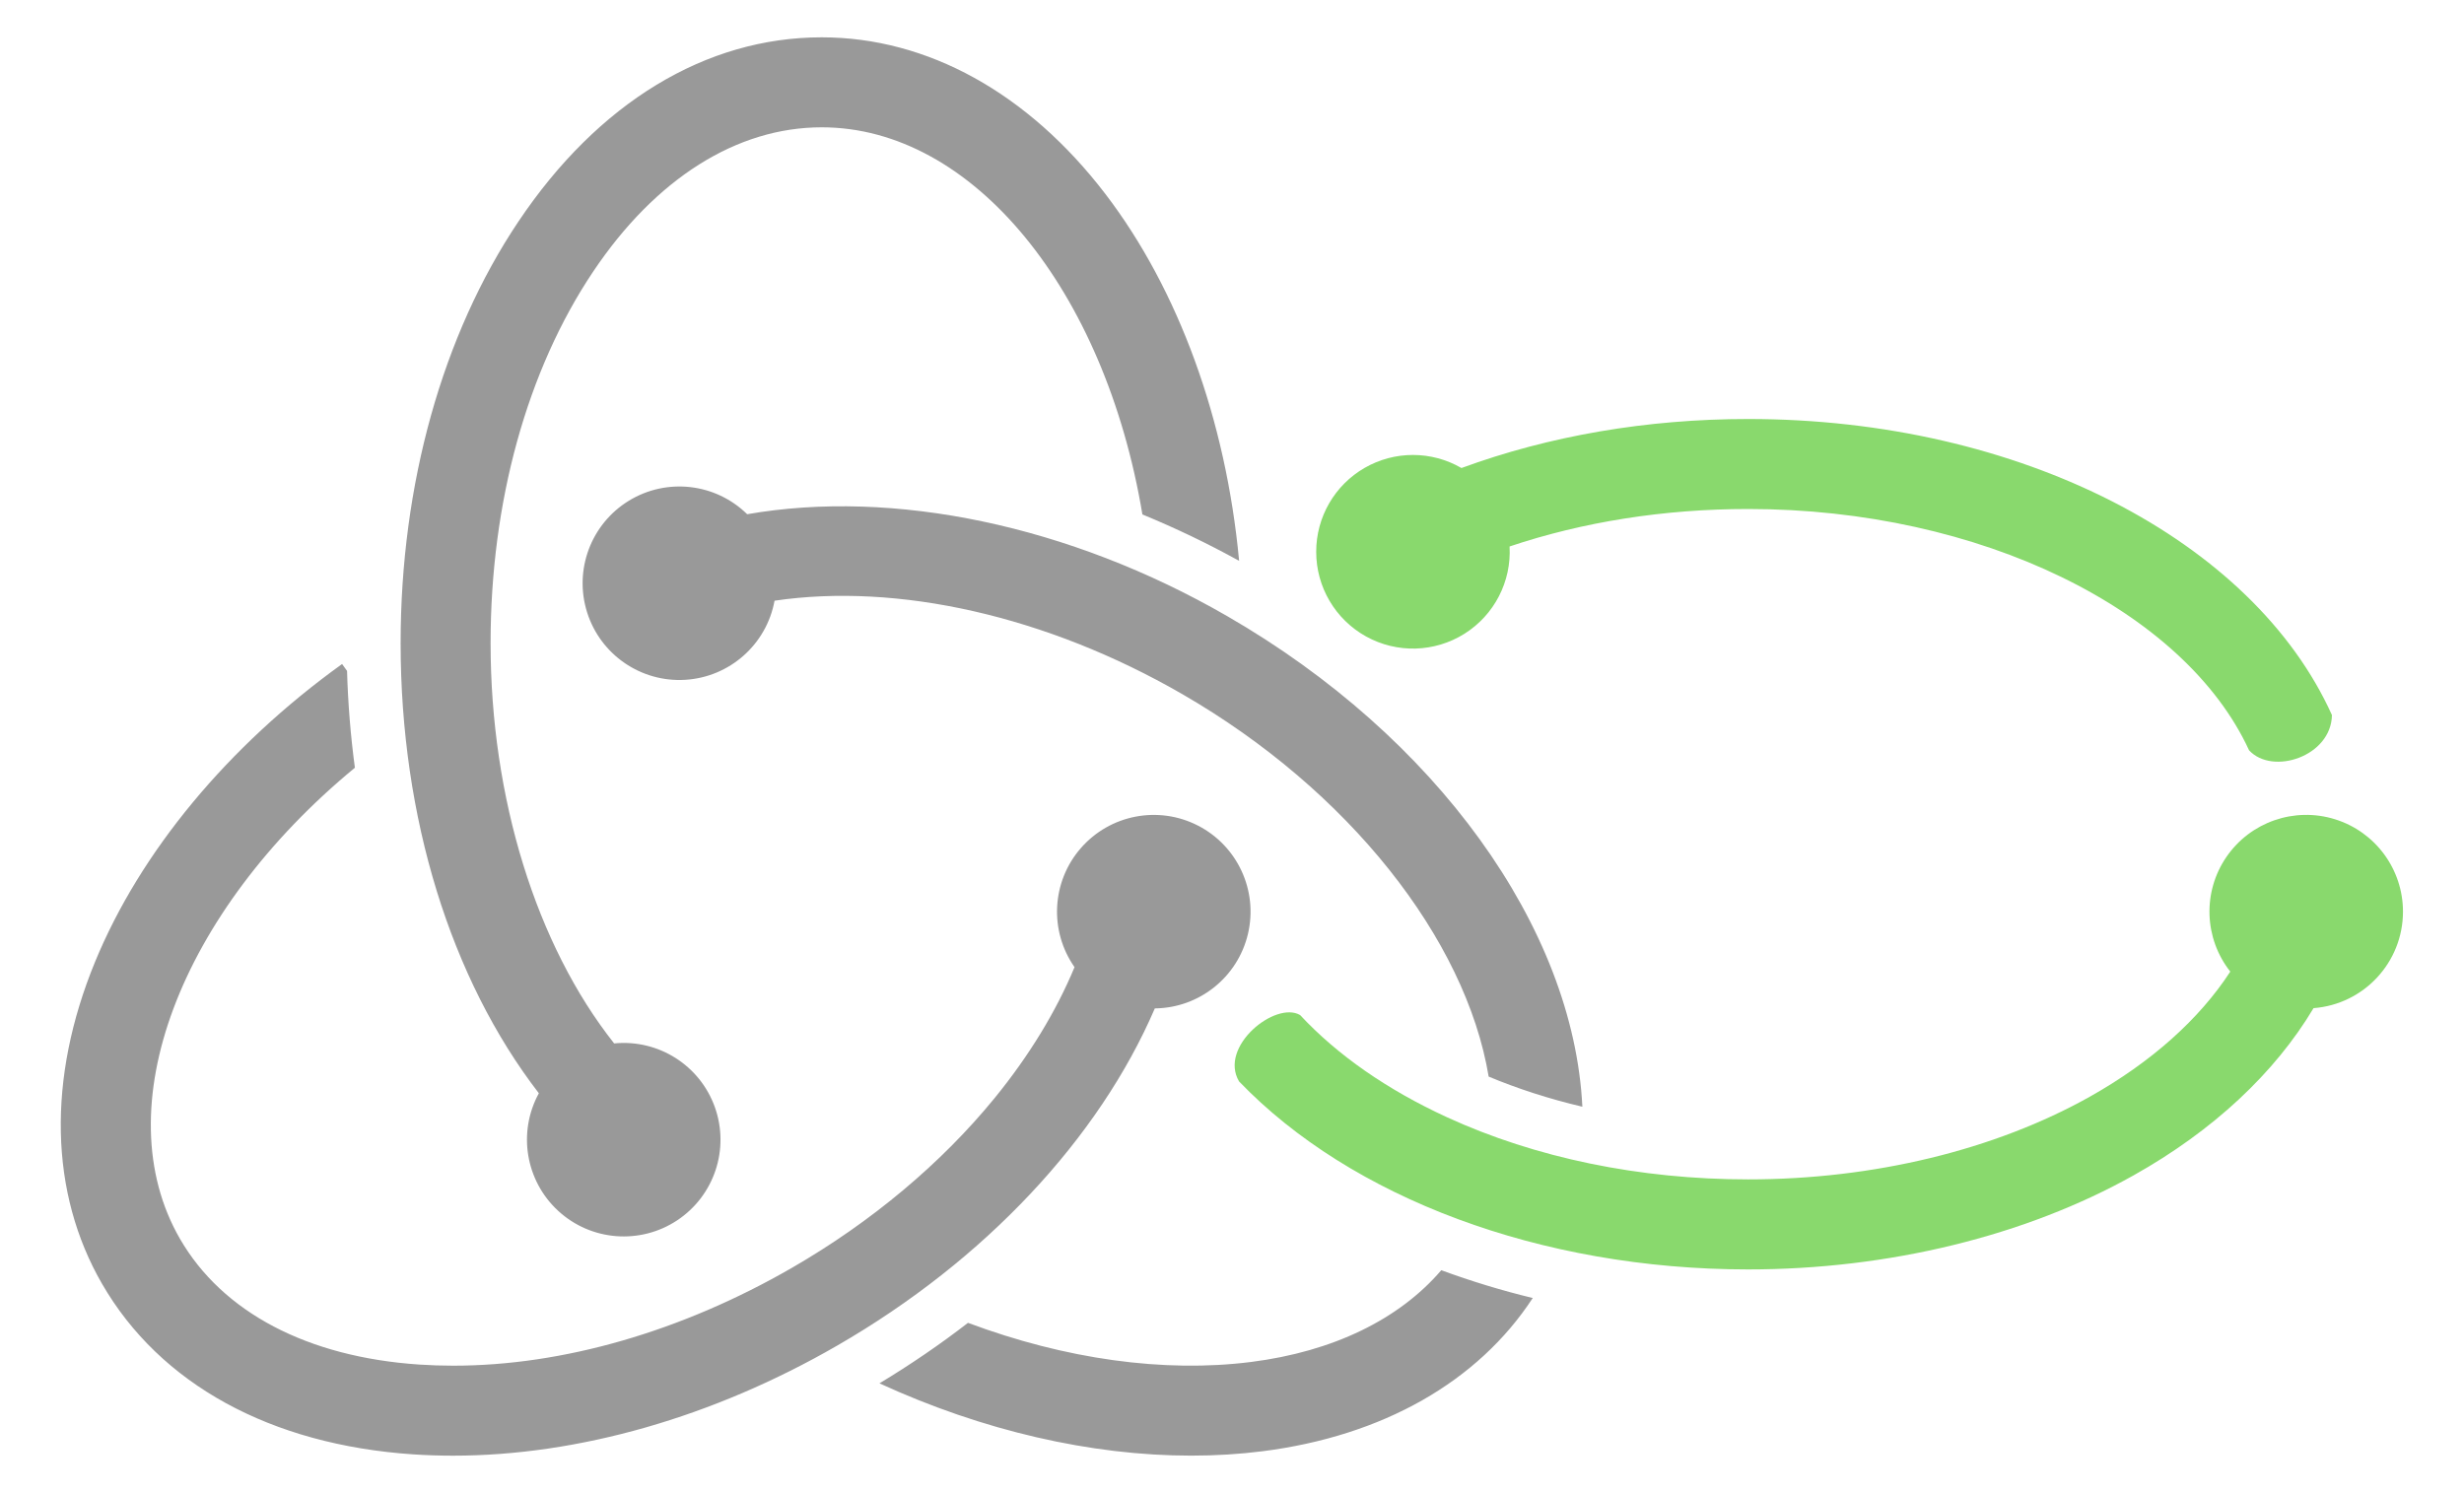
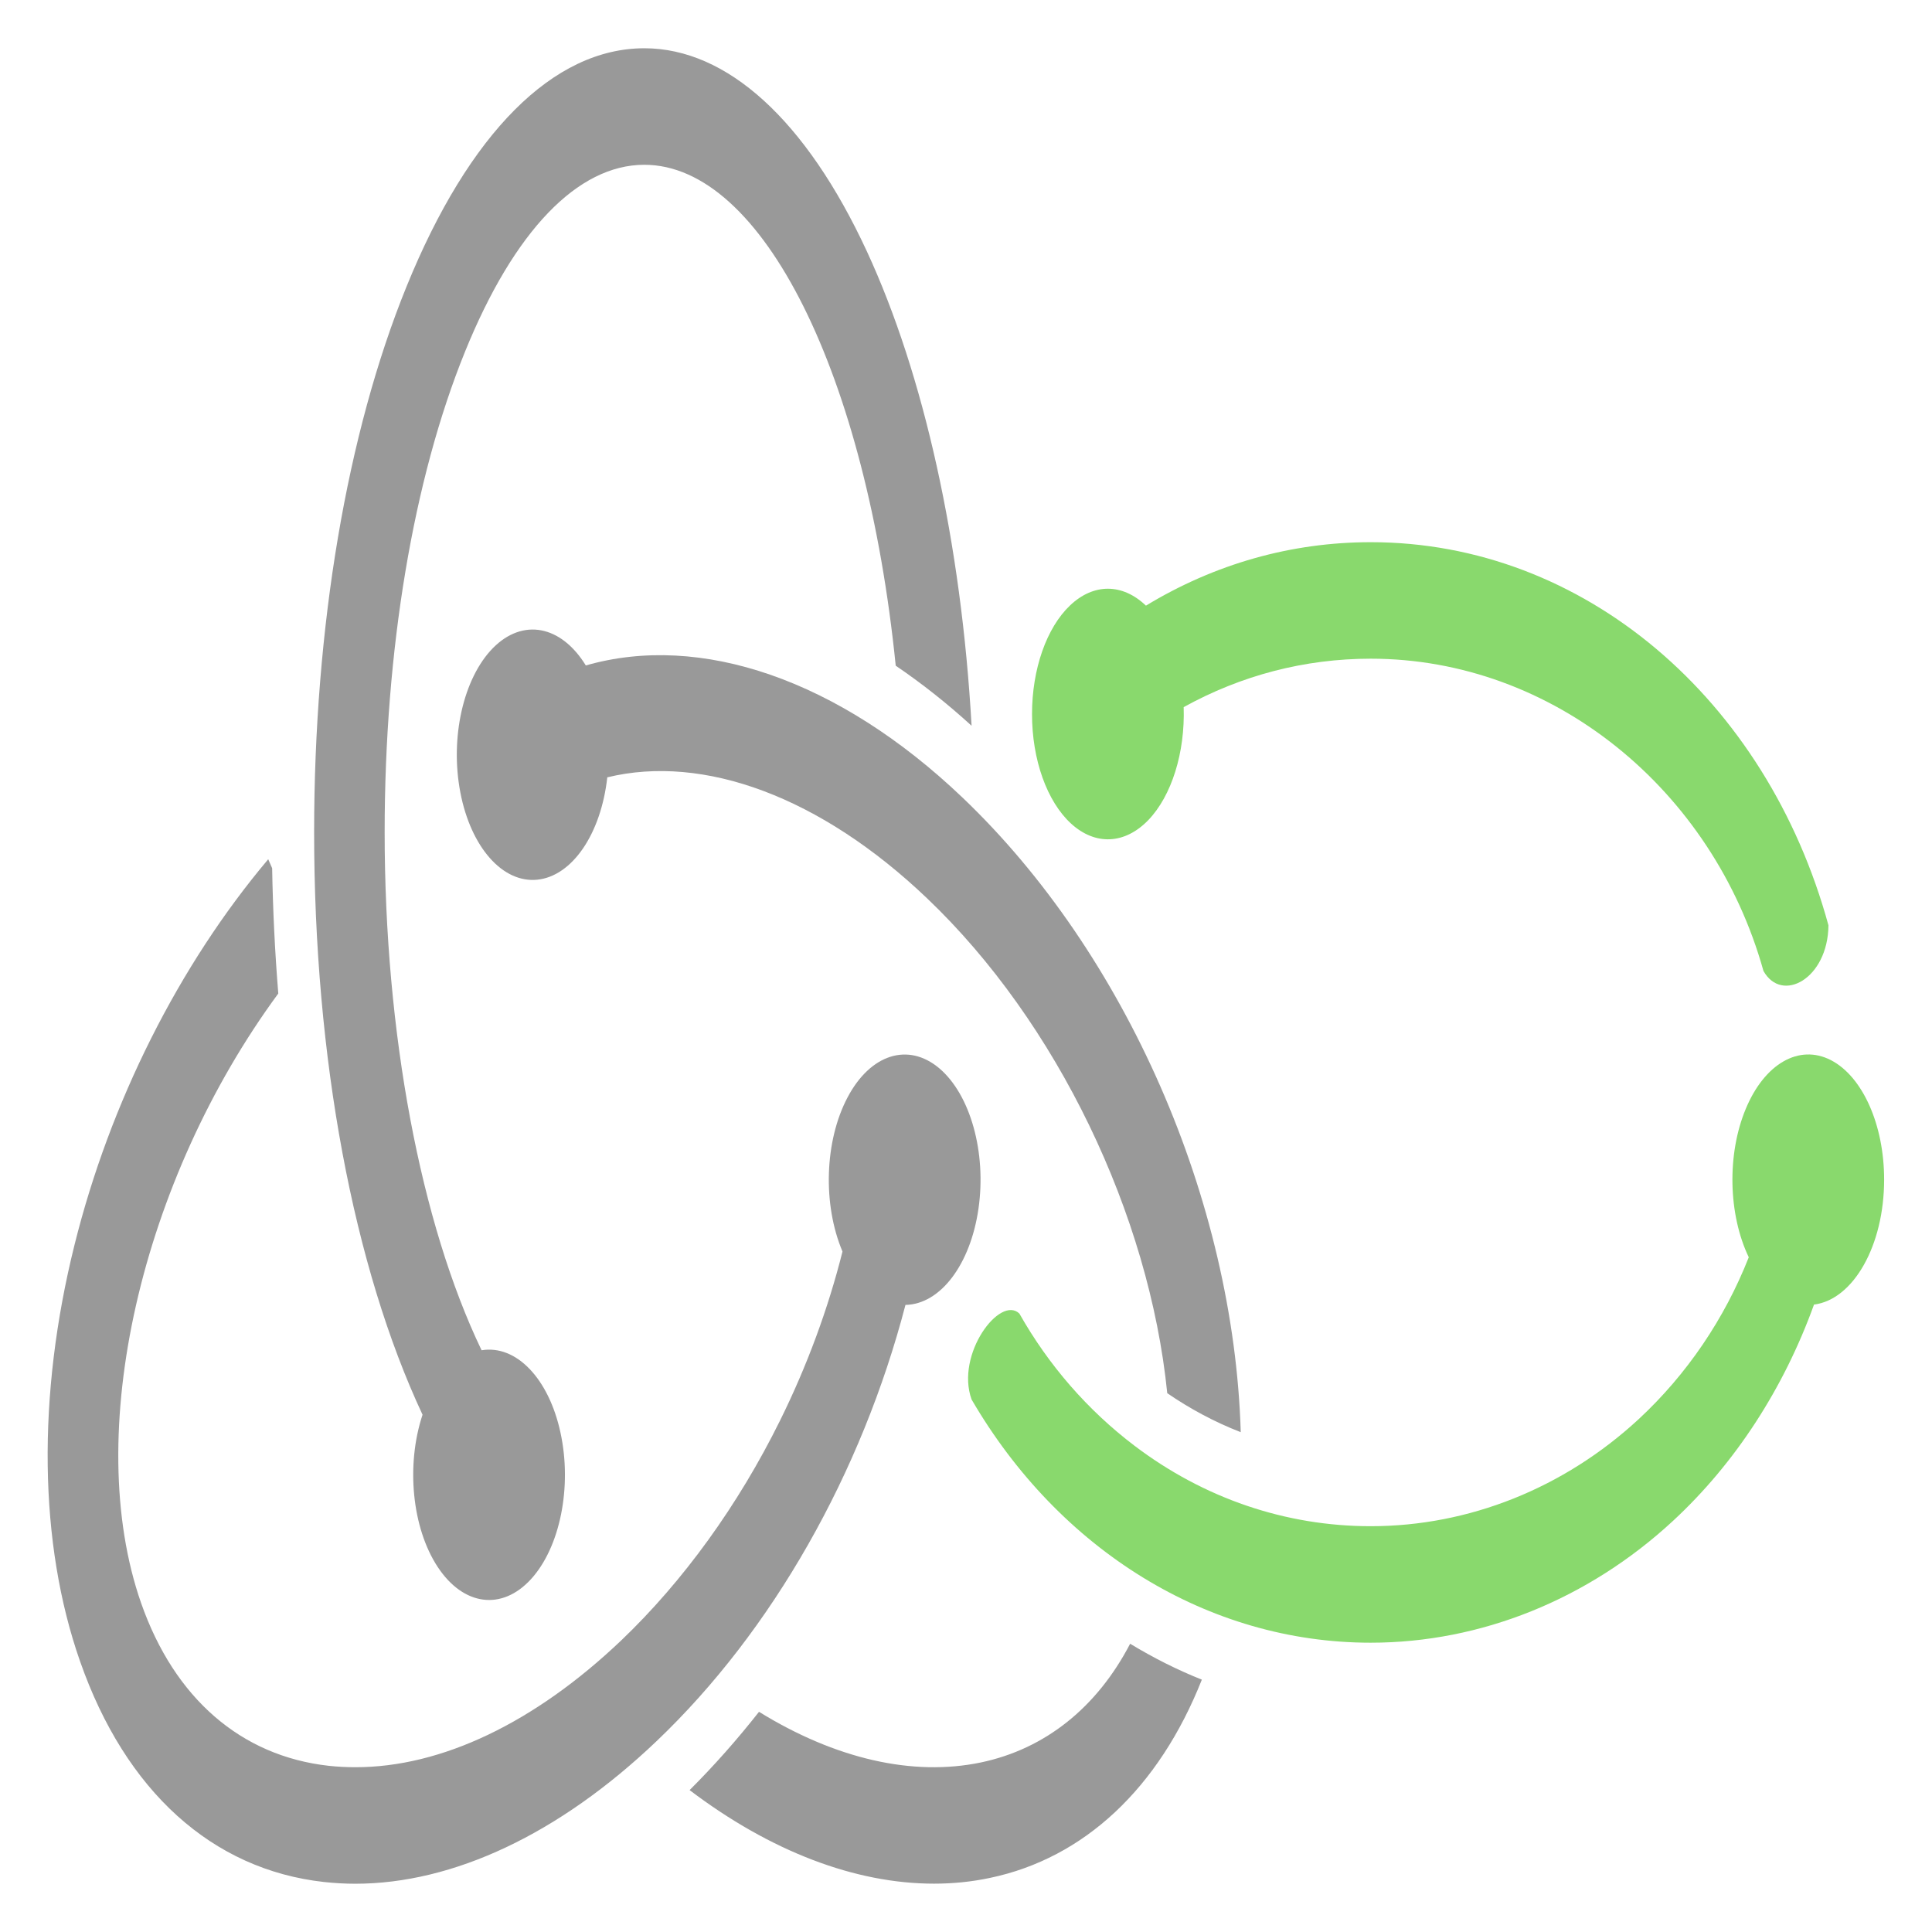
- <svg xmlns="http://www.w3.org/2000/svg" width="2500" height="1515" viewBox="0 0 66 40" preserveAspectRatio="xMinYMin meet">
-   <path fill="#89D96D" d="M35.259 14.782a2.591 2.591 0 0 1 3.891-2.243c2.348-.862 4.963-1.313 7.682-1.313 7.281 0 13.526 3.252 15.637 7.932-.018 1.108-1.592 1.624-2.22.944-1.731-3.759-7.199-6.465-13.417-6.465-2.26 0-4.429.345-6.393 1.004a2.592 2.592 0 1 1-5.18.141zm29.113 9.644a2.592 2.592 0 1 0-4.626 1.605c-.828 1.273-2.115 2.426-3.764 3.352-2.547 1.428-5.796 2.215-9.151 2.215-2.905 0-5.694-.575-8.068-1.665-1.604-.737-2.938-1.667-3.935-2.738-.661-.385-2.189.843-1.635 1.779 2.994 3.114 8.072 5.036 13.638 5.036 3.761 0 7.43-.896 10.331-2.524 2.126-1.193 3.776-2.738 4.814-4.476a2.594 2.594 0 0 0 2.396-2.584z" />
-   <path fill="#999" d="M14.435 29.29c-2.364-3.065-3.703-7.39-3.703-12.06 0-4.25 1.121-8.261 3.156-11.295C16.021 2.752 18.907 1 22.013 1c2.831 0 5.53 1.492 7.601 4.2 1.955 2.558 3.227 6.047 3.58 9.826a24.983 24.983 0 0 0-2.591-1.243C29.6 7.776 26.064 3.411 22.013 3.411c-2.277 0-4.452 1.373-6.124 3.867-1.771 2.641-2.747 6.176-2.747 9.953 0 4.152 1.227 8.094 3.31 10.724a2.592 2.592 0 1 1-2.017 1.335zm18.443-12.781c-4.232-2.444-8.954-3.414-12.862-2.732a2.592 2.592 0 1 0 .733 2.317c3.289-.486 7.282.4 10.923 2.503 4.447 2.567 7.592 6.552 8.207 10.247.767.32 1.604.594 2.51.807-.236-4.8-3.919-9.915-9.511-13.142zm.639 19.98c-2.334.297-4.982-.074-7.586-1.048-.748.578-1.54 1.12-2.372 1.621 2.766 1.27 5.664 1.937 8.352 1.937.651 0 1.291-.039 1.912-.118 3.219-.409 5.77-1.861 7.237-4.105a22.276 22.276 0 0 1-2.45-.745c-1.129 1.317-2.898 2.179-5.093 2.458zm-2.581-9.472a2.592 2.592 0 1 0-2.151-1.105c-.493 1.186-1.216 2.373-2.138 3.504-1.426 1.748-3.301 3.32-5.422 4.545-2.961 1.711-6.15 2.629-9.083 2.628-.306 0-.61-.01-.91-.03-2.996-.201-5.272-1.398-6.411-3.369-2.018-3.496-.006-8.754 4.686-12.621a24.79 24.79 0 0 1-.21-2.594l-.133-.185c-3.056 2.197-5.406 5.033-6.619 7.983-1.285 3.126-1.218 6.188.188 8.622 1.553 2.689 4.514 4.313 8.337 4.57.351.023.706.035 1.064.035 3.355 0 6.97-1.03 10.296-2.951 3.965-2.288 7.009-5.556 8.506-9.032z" />
+ <svg xmlns="http://www.w3.org/2000/svg" width="96px" height="96px" viewBox="0 0 96 96" version="1.1">
+   <g id="surface1">
+     <path style=" stroke:none;fill-rule:nonzero;fill:rgb(53.725%,85.098%,42.745%);fill-opacity:1;" d="M 51.281 35.477 C 51.281 33.254 52 31.195 53.168 30.086 C 54.336 28.973 55.773 28.977 56.941 30.094 C 60.355 28.023 64.156 26.941 68.113 26.941 C 78.703 26.941 87.785 34.746 90.855 45.98 C 90.828 48.637 88.539 49.875 87.625 48.246 C 85.109 39.223 77.156 32.73 68.113 32.73 C 64.824 32.73 61.672 33.559 58.816 35.137 C 58.891 37.398 58.215 39.551 57.055 40.754 C 55.891 41.957 54.426 42.023 53.223 40.926 C 52.023 39.828 51.277 37.742 51.281 35.477 Z M 93.621 58.621 C 93.625 55.895 92.551 53.488 90.973 52.676 C 89.395 51.867 87.68 52.852 86.746 55.098 C 85.809 57.344 85.871 60.336 86.895 62.473 C 85.691 65.531 83.82 68.297 81.422 70.52 C 77.715 73.945 72.992 75.836 68.109 75.836 C 63.887 75.836 59.828 74.457 56.375 71.84 C 54.043 70.07 52.105 67.84 50.652 65.27 C 49.691 64.344 47.469 67.293 48.277 69.539 C 52.629 77.012 60.016 81.625 68.109 81.625 C 73.582 81.625 78.918 79.473 83.137 75.566 C 86.227 72.703 88.629 68.996 90.137 64.824 C 92.102 64.574 93.621 61.875 93.621 58.621 Z M 93.621 58.621 " />
+     <path style=" stroke:none;fill-rule:nonzero;fill:rgb(60%,60%,60%);fill-opacity:1;" d="M 20.996 70.297 C 17.555 62.941 15.609 52.559 15.609 41.352 C 15.609 31.152 17.238 21.527 20.199 14.242 C 23.301 6.605 27.5 2.398 32.016 2.398 C 36.133 2.398 40.059 5.98 43.07 12.48 C 45.914 18.621 47.766 26.992 48.277 36.062 C 47.059 34.949 45.797 33.953 44.508 33.078 C 43.051 18.664 37.906 8.188 32.016 8.188 C 28.703 8.188 25.539 11.48 23.109 17.469 C 20.535 23.805 19.113 32.289 19.113 41.355 C 19.113 51.32 20.898 60.781 23.93 67.094 C 25.652 66.809 27.273 68.5 27.852 71.195 C 28.434 73.891 27.828 76.891 26.383 78.469 C 24.938 80.047 23.027 79.797 21.75 77.863 C 20.473 75.926 20.164 72.805 20.996 70.297 Z M 47.816 39.621 C 41.664 33.758 34.797 31.43 29.109 33.066 C 27.875 31.062 25.973 30.707 24.496 32.199 C 23.023 33.695 22.352 36.656 22.875 39.379 C 23.398 42.102 24.977 43.891 26.703 43.711 C 28.434 43.531 29.863 41.438 30.176 38.625 C 34.961 37.461 40.77 39.586 46.062 44.633 C 52.531 50.793 57.105 60.359 58 69.227 C 59.117 69.992 60.332 70.652 61.652 71.164 C 61.309 59.641 55.949 47.367 47.816 39.621 Z M 48.746 87.574 C 45.352 88.285 41.5 87.395 37.715 85.059 C 36.625 86.445 35.473 87.746 34.266 88.949 C 38.285 91.996 42.5 93.598 46.41 93.598 C 47.359 93.598 48.289 93.504 49.191 93.312 C 53.875 92.332 57.586 88.848 59.719 83.461 C 58.512 82.98 57.32 82.383 56.156 81.676 C 54.512 84.836 51.941 86.902 48.746 87.574 Z M 44.992 64.84 C 46.727 64.809 48.223 62.832 48.621 60.051 C 49.02 57.266 48.219 54.395 46.676 53.086 C 45.133 51.781 43.25 52.375 42.113 54.531 C 40.973 56.688 40.871 59.848 41.863 62.188 C 41.148 65.035 40.098 67.883 38.754 70.598 C 36.68 74.793 33.953 78.566 30.871 81.508 C 26.562 85.613 21.926 87.816 17.66 87.812 C 17.215 87.812 16.773 87.789 16.336 87.742 C 11.977 87.258 8.668 84.387 7.012 79.656 C 4.078 71.266 7.004 58.645 13.828 49.367 C 13.66 47.301 13.559 45.223 13.523 43.141 L 13.328 42.695 C 8.883 47.969 5.465 54.773 3.703 61.855 C 1.832 69.359 1.93 76.707 3.977 82.547 C 6.234 89 10.539 92.898 16.102 93.516 C 16.609 93.57 17.129 93.602 17.648 93.602 C 22.527 93.602 27.785 91.129 32.621 86.52 C 38.391 81.027 42.816 73.184 44.992 64.84 Z M 44.992 64.84 " />
+   </g>
</svg>
